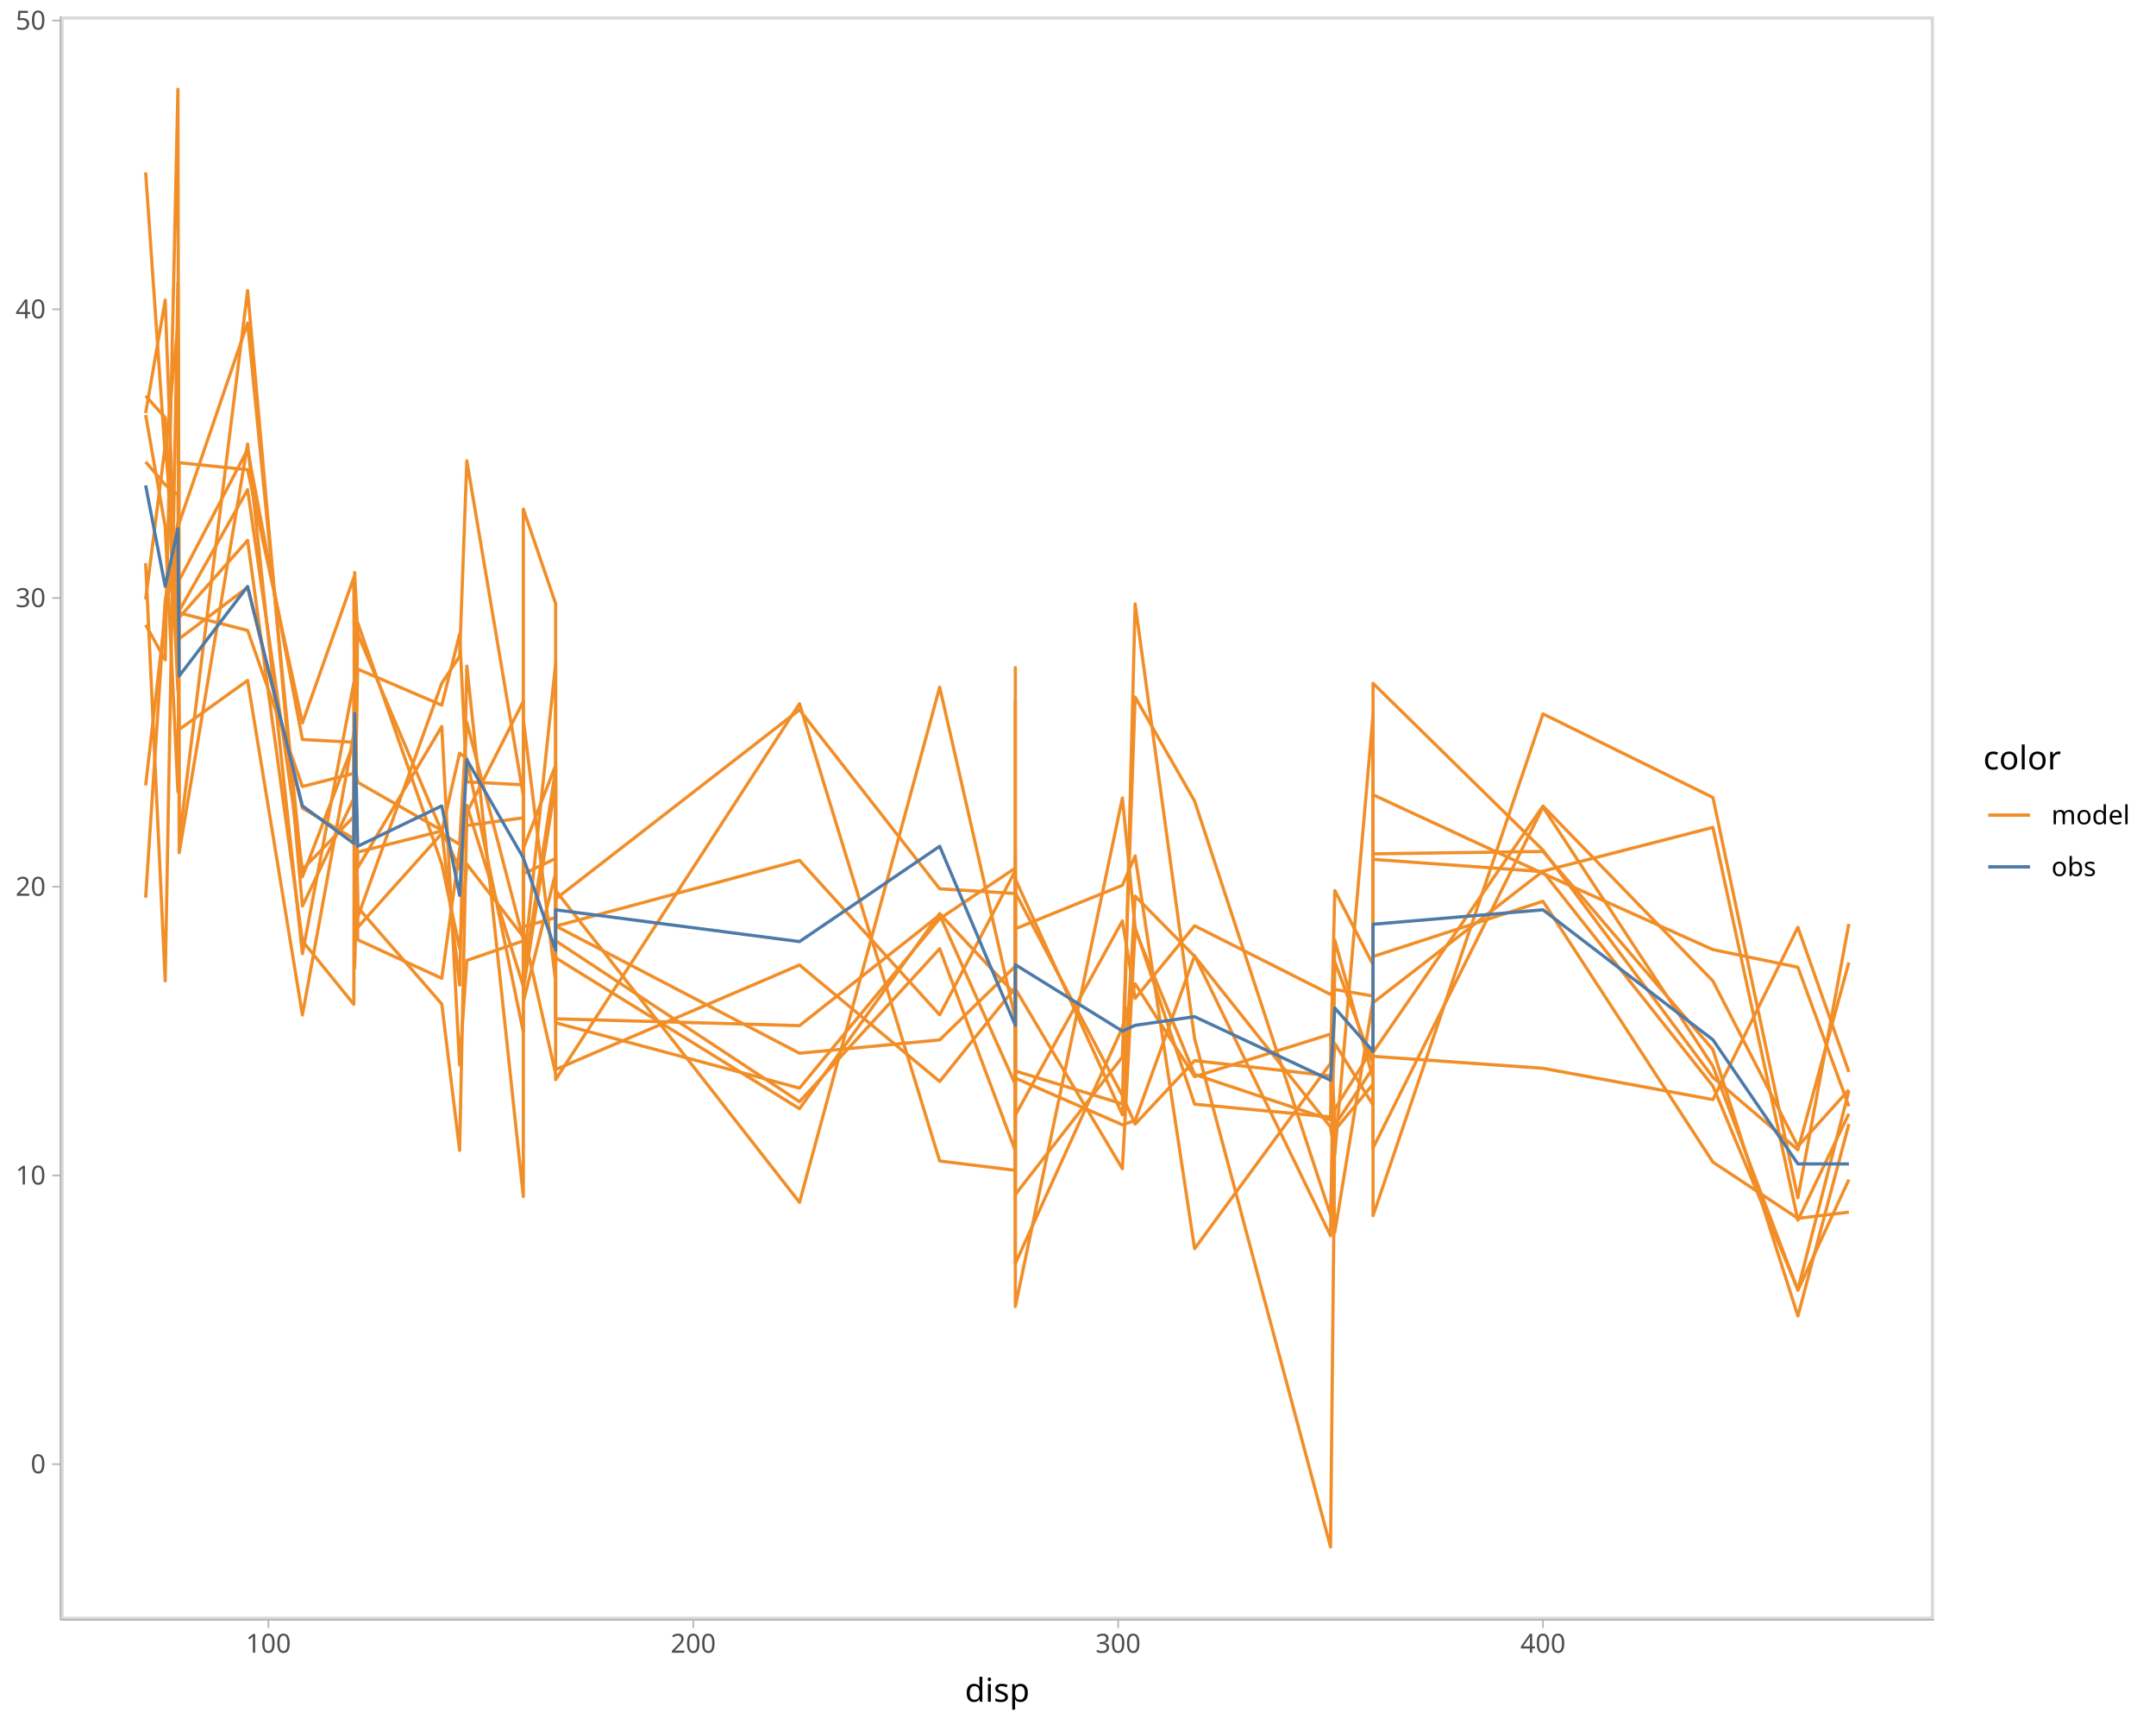
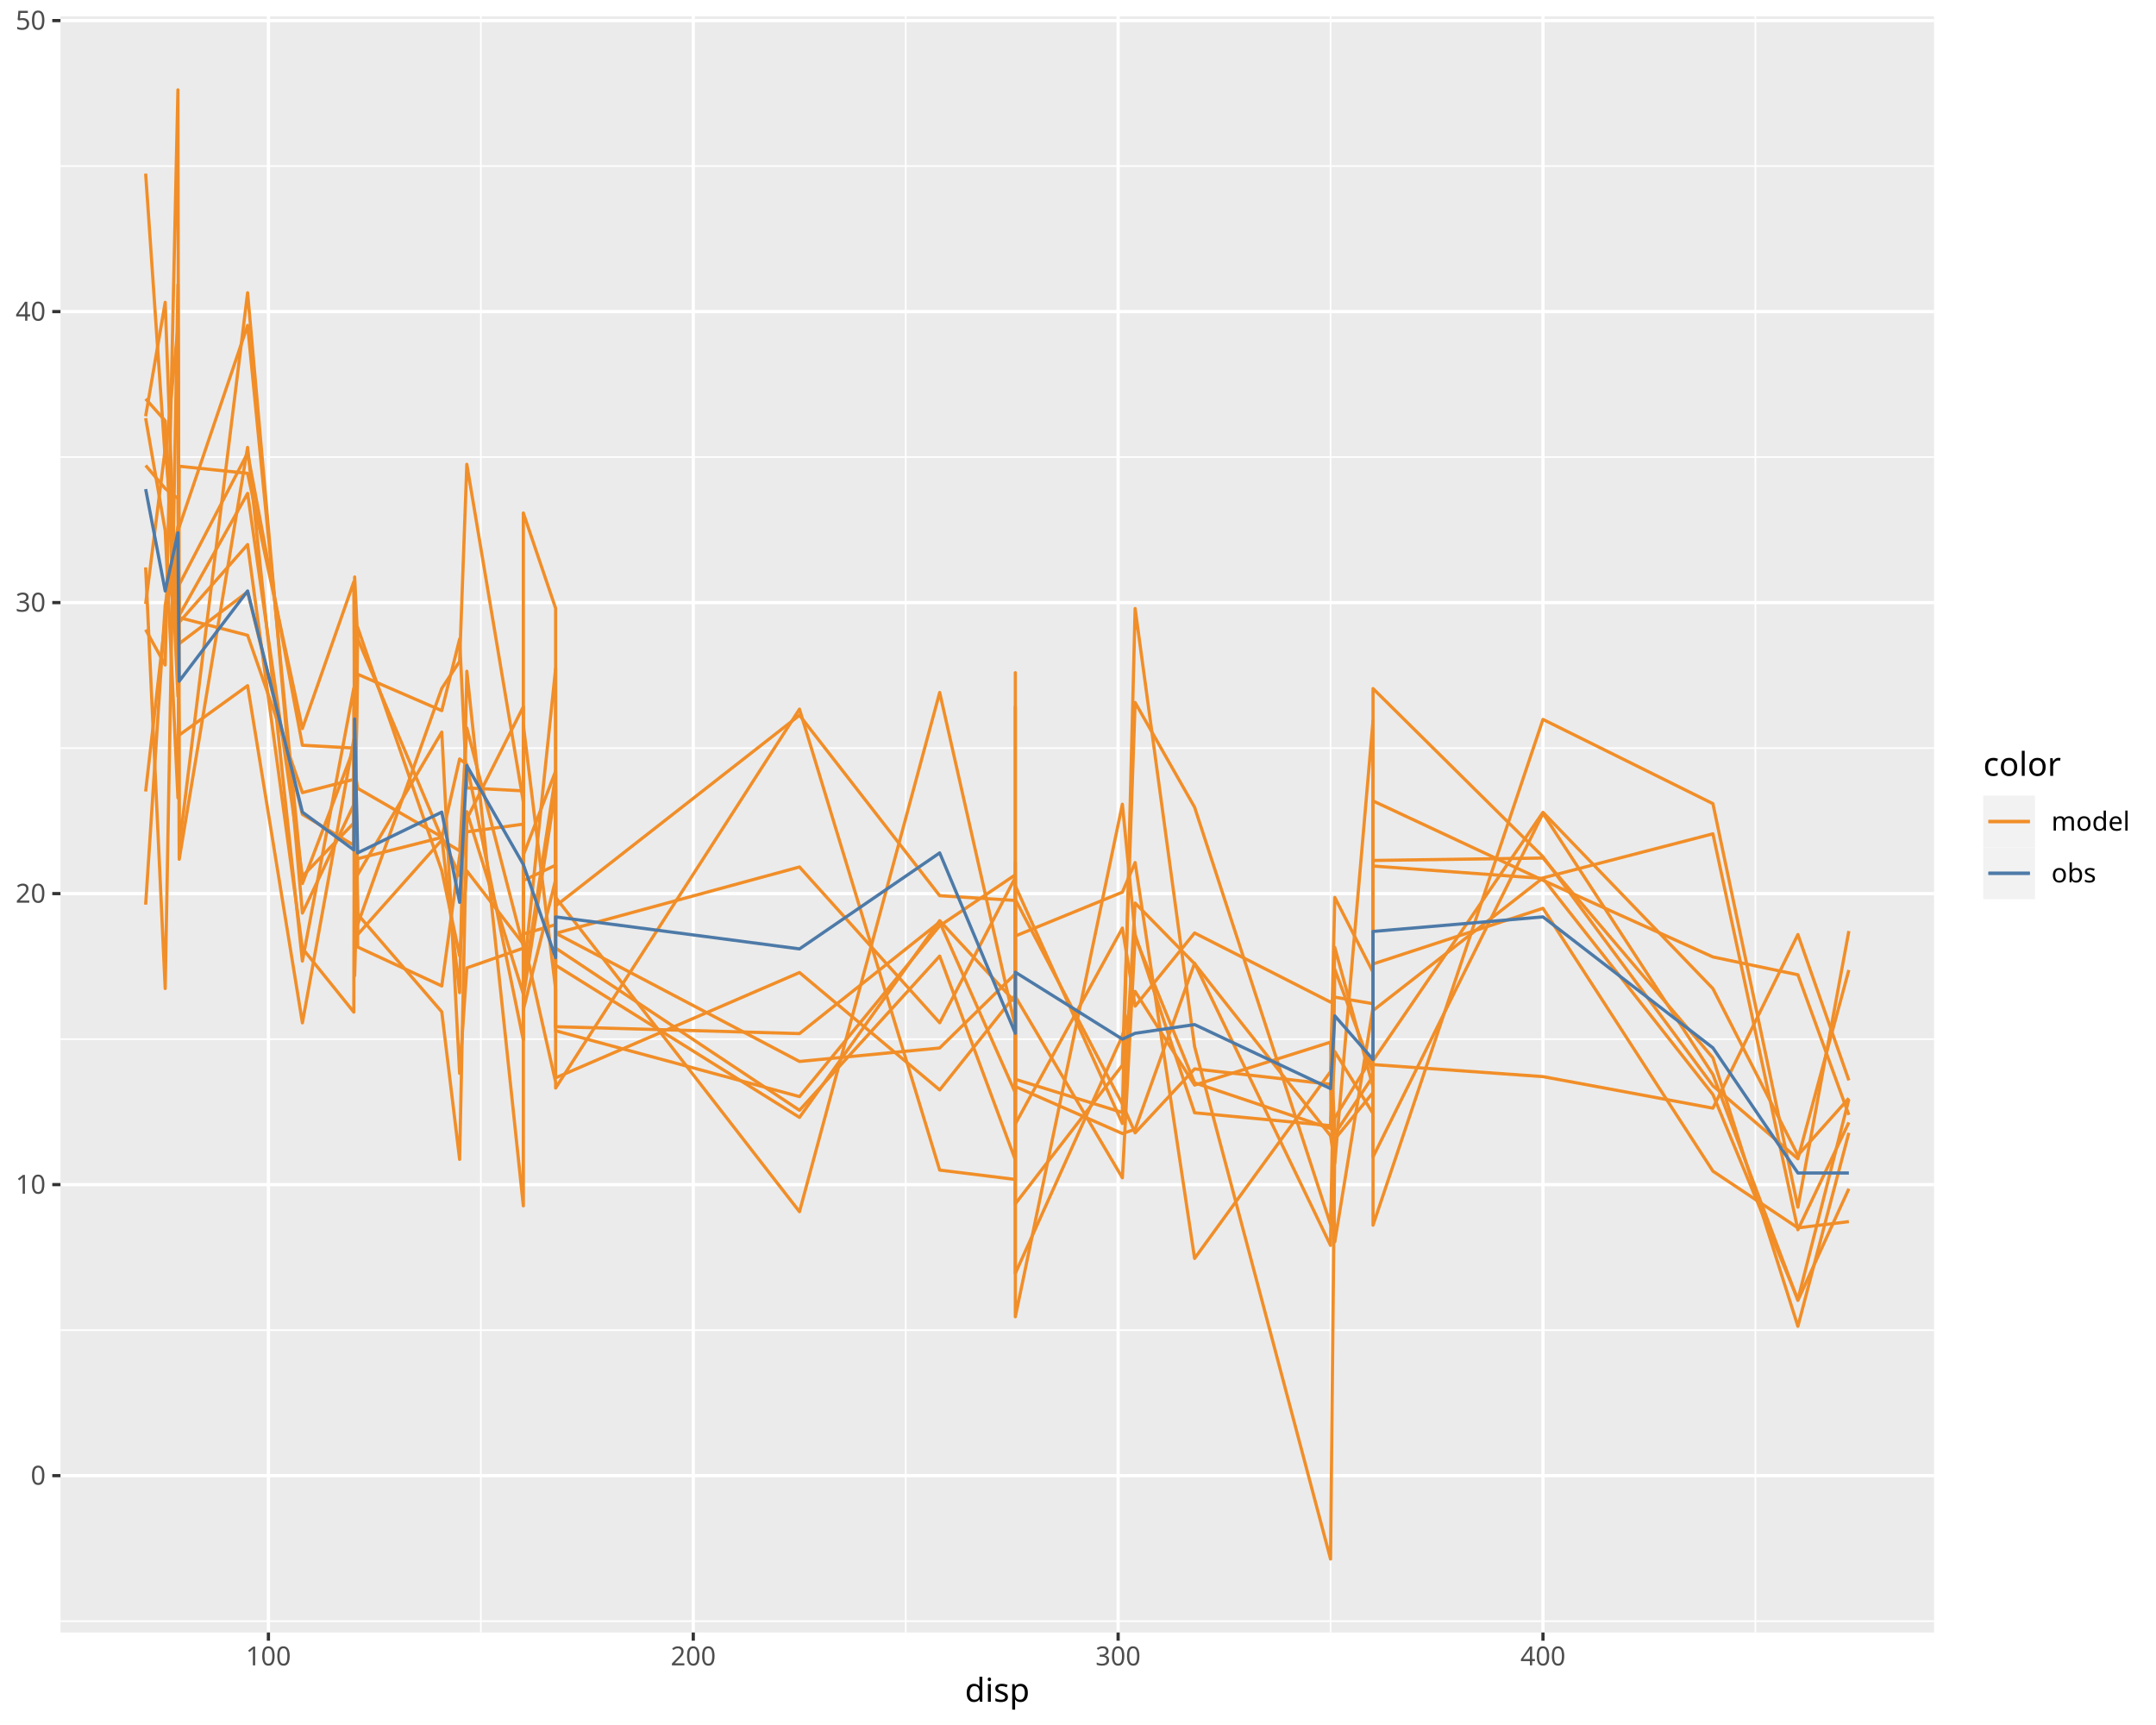
<svg xmlns="http://www.w3.org/2000/svg" class="svglite" data-engine-version="2.0" width="720.00pt" height="576.00pt" viewBox="0 0 720.00 576.00">
  <defs>
    <style type="text/css">
    .svglite line, .svglite polyline, .svglite polygon, .svglite path, .svglite rect, .svglite circle {
      fill: none;
      stroke: #000000;
      stroke-linecap: round;
      stroke-linejoin: round;
      stroke-miterlimit: 10.00;
    }
  </style>
  </defs>
  <rect width="100%" height="100%" style="stroke: none; fill: #FFFFFF;" />
  <defs>
    <clipPath id="cpMC4wMHw3MjAuMDB8MC4wMHw1NzYuMDA=">
      <rect x="0.00" y="0.00" width="720.00" height="576.00" />
    </clipPath>
  </defs>
  <g clip-path="url(#cpMC4wMHw3MjAuMDB8MC4wMHw1NzYuMDA=)">
    <rect x="0.00" y="0.00" width="720.00" height="576.00" style="stroke-width: 1.07; stroke: #FFFFFF; fill: #FFFFFF;" />
  </g>
  <defs>
-     <clipPath id="cpMjAuMjB8NjQ1Ljg3fDUuNDh8NTQwLjg4">
-       <rect x="20.20" y="5.48" width="625.67" height="535.40" />
+     <clipPath id="cpMjAuMjB8NjQ1Ljg3fDUuNDh8NTQ1LjEx">
+       <rect x="20.20" y="5.48" width="625.67" height="539.63" />
    </clipPath>
  </defs>
-   <g clip-path="url(#cpMjAuMjB8NjQ1Ljg3fDUuNDh8NTQwLjg4)">
-     <rect x="20.20" y="5.48" width="625.67" height="535.40" style="stroke-width: 1.07; stroke: none; fill: #FFFFFF;" />
-     <polyline points="48.64,188.02 55.17,327.53 59.42,94.38 59.85,204.65 82.69,210.51 100.99,262.63 118.16,258.24 118.44,191.21 119.44,211.65 147.53,277.67 153.49,251.48 155.90,253.34 174.77,344.64 174.77,309.45 185.55,306.37 185.55,297.32 266.99,401.47 313.81,229.46 339.07,340.24 339.07,331.35 339.07,293.50 374.82,372.25 379.08,299.22 398.94,319.32 444.34,376.32 445.76,385.36 458.53,238.75 458.53,319.39 515.28,300.95 572.03,388.04 600.41,406.83 617.43,404.75 " style="stroke-width: 1.07; stroke: #F18E28; stroke-linecap: butt;" />
-     <polyline points="48.64,299.74 55.17,200.63 59.42,174.46 59.85,174.61 82.69,107.85 100.99,292.75 118.16,248.04 118.44,255.06 119.44,261.21 147.53,277.29 153.49,290.15 155.90,275.63 174.77,273.08 174.77,334.58 185.55,291.50 185.55,340.19 266.99,342.47 313.81,305.52 339.07,362.09 339.07,359.81 339.07,330.18 374.82,390.25 379.08,310.54 398.94,358.77 444.34,373.93 445.76,313.92 458.53,360.14 458.53,228.17 515.28,283.88 572.03,359.75 600.41,383.94 617.43,321.39 " style="stroke-width: 1.07; stroke: #F18E28; stroke-linecap: butt;" />
-     <polyline points="48.64,200.15 55.17,148.77 59.42,192.58 59.85,203.91 82.69,163.50 100.99,290.33 118.16,272.69 118.44,230.60 119.44,302.92 147.53,335.25 153.49,384.13 155.90,271.34 174.77,234.17 174.77,323.87 185.55,221.57 185.55,314.12 266.99,367.86 313.81,316.79 339.07,384.30 339.07,222.91 339.07,398.86 374.82,352.95 379.08,232.77 398.94,267.48 444.34,405.69 445.76,370.37 458.53,349.86 458.53,352.72 515.28,356.72 572.03,367.17 600.41,309.65 617.43,357.95 " style="stroke-width: 1.07; stroke: #F18E28; stroke-linecap: butt;" />
-     <polyline points="48.64,138.56 55.17,175.87 59.42,264.38 59.85,193.74 82.69,150.09 100.99,246.94 118.16,247.85 118.44,323.24 119.44,284.52 147.53,277.47 153.49,328.90 155.90,222.42 174.77,399.53 174.77,283.34 185.55,255.53 185.55,341.52 266.99,363.34 313.81,306.76 339.07,289.86 339.07,285.94 339.07,310.13 374.82,295.62 379.08,285.80 398.94,416.95 444.34,355.05 445.76,297.36 458.53,322.15 458.53,383.33 515.28,269.52 572.03,356.01 600.41,430.85 617.43,393.87 " style="stroke-width: 1.07; stroke: #F18E28; stroke-linecap: butt;" />
-     <polyline points="48.64,57.57 55.17,151.85 59.42,108.51 59.85,280.49 82.69,97.03 100.99,302.54 118.16,266.60 118.44,221.92 119.44,306.32 147.53,228.11 153.49,219.15 155.90,153.87 174.77,265.76 174.77,240.20 185.55,327.69 185.55,357.12 266.99,322.23 313.81,361.12 339.07,329.72 339.07,234.19 339.07,421.91 374.82,343.16 379.08,328.50 398.94,359.52 444.34,345.30 445.76,375.70 458.53,356.56 458.53,351.41 515.28,269.15 572.03,327.57 600.41,382.78 617.43,363.88 " style="stroke-width: 1.07; stroke: #F18E28; stroke-linecap: butt;" />
-     <polyline points="48.64,137.94 55.17,100.20 59.42,216.92 59.85,243.57 82.69,227.21 100.99,338.91 118.16,244.97 118.44,270.38 119.44,223.41 147.53,235.47 153.49,211.74 155.90,261.07 174.77,262.06 174.77,291.77 185.55,286.66 185.55,309.25 266.99,287.27 313.81,338.88 339.07,290.73 339.07,318.26 339.07,360.00 374.82,375.58 379.08,374.17 398.94,319.13 444.34,412.63 445.76,321.19 458.53,355.31 458.53,265.38 515.28,291.67 572.03,317.08 600.41,322.98 617.43,369.40 " style="stroke-width: 1.07; stroke: #F18E28; stroke-linecap: butt;" />
-     <polyline points="48.64,132.18 55.17,139.47 59.42,230.71 59.85,154.51 82.69,156.84 100.99,241.39 118.16,192.81 118.44,249.75 119.44,289.80 147.53,242.58 153.49,355.63 155.90,320.71 174.77,314.16 174.77,311.08 185.55,358.50 185.55,360.51 266.99,234.98 313.81,387.68 339.07,390.78 339.07,352.56 339.07,357.61 374.82,368.61 379.08,201.65 398.94,346.79 444.34,516.54 445.76,377.39 458.53,362.00 458.53,405.93 515.28,238.38 572.03,266.29 600.41,399.96 617.43,308.49 " style="stroke-width: 1.07; stroke: #F18E28; stroke-linecap: butt;" />
-     <polyline points="48.64,208.64 55.17,220.35 59.42,29.82 59.85,284.71 82.69,148.27 100.99,318.44 118.16,228.01 118.44,295.50 119.44,207.88 147.53,288.51 153.49,316.66 155.90,288.55 174.77,312.80 174.77,330.37 185.55,261.47 185.55,309.19 266.99,351.69 313.81,347.24 339.07,322.65 339.07,395.07 339.07,436.28 374.82,266.47 379.08,309.71 398.94,368.70 444.34,372.97 445.76,348.43 458.53,368.98 458.53,285.11 515.28,284.31 572.03,350.50 600.41,439.42 617.43,375.35 " style="stroke-width: 1.07; stroke: #F18E28; stroke-linecap: butt;" />
-     <polyline points="48.64,154.24 55.17,161.88 59.42,165.21 59.85,213.27 82.69,196.12 100.99,269.83 118.16,280.06 118.44,219.69 119.44,309.67 147.53,278.33 153.49,281.94 155.90,241.22 174.77,313.66 174.77,326.81 185.55,256.90 185.55,300.19 266.99,237.00 313.81,296.78 339.07,298.35 339.07,352.79 339.07,298.02 374.82,365.84 379.08,375.36 398.94,354.17 444.34,359.26 445.76,411.44 458.53,333.88 458.53,286.95 515.28,291.06 572.03,362.66 600.41,430.57 617.43,364.24 " style="stroke-width: 1.07; stroke: #F18E28; stroke-linecap: butt;" />
-     <polyline points="48.64,262.26 55.17,205.39 59.42,178.15 59.85,206.19 82.69,180.44 100.99,314.21 118.16,335.35 118.44,206.11 119.44,313.79 147.53,326.68 153.49,283.60 155.90,268.95 174.77,329.35 174.77,169.99 185.55,201.55 185.55,319.81 266.99,370.22 313.81,305.05 339.07,332.07 339.07,311.21 339.07,372.39 374.82,307.51 379.08,333.38 398.94,309.13 444.34,332.04 445.76,330.39 458.53,332.58 458.53,334.83 515.28,290.88 572.03,276.28 600.41,407.45 617.43,371.89 " style="stroke-width: 1.07; stroke: #F18E28; stroke-linecap: butt;" />
-     <polyline points="48.64,162.08 55.17,195.82 59.42,176.54 59.85,225.71 82.69,195.82 100.99,269.10 118.16,281.63 118.44,238.24 119.44,282.59 147.53,269.10 153.49,298.98 155.90,253.67 174.77,286.45 174.77,286.45 185.55,317.30 185.55,303.80 266.99,314.41 313.81,282.59 339.07,342.37 339.07,330.80 339.07,322.12 374.82,344.30 379.08,342.37 398.94,339.48 444.34,360.69 445.76,336.58 458.53,351.05 458.53,308.62 515.28,303.80 572.03,347.19 600.41,388.65 617.43,388.65 " style="stroke-width: 1.07; stroke: #4D7AA8; stroke-linecap: butt;" />
-     <rect x="20.20" y="5.48" width="625.67" height="535.40" style="stroke-width: 2.13; stroke: #D9D9D9;" />
+   <g clip-path="url(#cpMjAuMjB8NjQ1Ljg3fDUuNDh8NTQ1LjEx)">
+     <rect x="20.20" y="5.48" width="625.67" height="539.63" style="stroke-width: 1.07; stroke: none; fill: #EBEBEB;" />
+     <polyline points="20.20,541.32 645.87,541.32 " style="stroke-width: 0.53; stroke: #FFFFFF; stroke-linecap: butt;" />
+     <polyline points="20.20,444.15 645.87,444.15 " style="stroke-width: 0.53; stroke: #FFFFFF; stroke-linecap: butt;" />
+     <polyline points="20.20,346.98 645.87,346.98 " style="stroke-width: 0.53; stroke: #FFFFFF; stroke-linecap: butt;" />
+     <polyline points="20.20,249.80 645.87,249.80 " style="stroke-width: 0.53; stroke: #FFFFFF; stroke-linecap: butt;" />
+     <polyline points="20.20,152.63 645.87,152.63 " style="stroke-width: 0.53; stroke: #FFFFFF; stroke-linecap: butt;" />
+     <polyline points="20.20,55.46 645.87,55.46 " style="stroke-width: 0.53; stroke: #FFFFFF; stroke-linecap: butt;" />
+     <polyline points="160.58,545.11 160.58,5.48 " style="stroke-width: 0.53; stroke: #FFFFFF; stroke-linecap: butt;" />
+     <polyline points="302.46,545.11 302.46,5.48 " style="stroke-width: 0.53; stroke: #FFFFFF; stroke-linecap: butt;" />
+     <polyline points="444.34,545.11 444.34,5.48 " style="stroke-width: 0.53; stroke: #FFFFFF; stroke-linecap: butt;" />
+     <polyline points="586.22,545.11 586.22,5.48 " style="stroke-width: 0.53; stroke: #FFFFFF; stroke-linecap: butt;" />
+     <polyline points="20.20,492.74 645.87,492.74 " style="stroke-width: 1.07; stroke: #FFFFFF; stroke-linecap: butt;" />
+     <polyline points="20.20,395.56 645.87,395.56 " style="stroke-width: 1.07; stroke: #FFFFFF; stroke-linecap: butt;" />
+     <polyline points="20.20,298.39 645.87,298.39 " style="stroke-width: 1.07; stroke: #FFFFFF; stroke-linecap: butt;" />
+     <polyline points="20.20,201.22 645.87,201.22 " style="stroke-width: 1.07; stroke: #FFFFFF; stroke-linecap: butt;" />
+     <polyline points="20.20,104.04 645.87,104.04 " style="stroke-width: 1.07; stroke: #FFFFFF; stroke-linecap: butt;" />
+     <polyline points="20.20,6.87 645.87,6.87 " style="stroke-width: 1.07; stroke: #FFFFFF; stroke-linecap: butt;" />
+     <polyline points="89.64,545.11 89.64,5.48 " style="stroke-width: 1.07; stroke: #FFFFFF; stroke-linecap: butt;" />
+     <polyline points="231.52,545.11 231.52,5.48 " style="stroke-width: 1.07; stroke: #FFFFFF; stroke-linecap: butt;" />
+     <polyline points="373.40,545.11 373.40,5.48 " style="stroke-width: 1.07; stroke: #FFFFFF; stroke-linecap: butt;" />
+     <polyline points="515.28,545.11 515.28,5.48 " style="stroke-width: 1.07; stroke: #FFFFFF; stroke-linecap: butt;" />
+     <polyline points="48.64,189.46 55.17,330.08 59.42,95.09 59.85,206.22 82.69,212.13 100.99,264.67 118.16,260.24 118.44,192.67 119.44,213.28 147.53,279.82 153.49,253.43 155.90,255.30 174.77,347.32 174.77,311.86 185.55,308.75 185.55,299.63 266.99,404.60 313.81,231.23 339.07,342.89 339.07,333.93 339.07,295.78 374.82,375.15 379.08,301.54 398.94,321.81 444.34,379.26 445.76,388.36 458.53,240.60 458.53,321.88 515.28,303.29 572.03,391.06 600.41,410.00 617.43,407.91 " style="stroke-width: 1.07; stroke: #F18E28; stroke-linecap: butt;" />
+     <polyline points="48.64,302.07 55.17,202.18 59.42,175.79 59.85,175.95 82.69,108.66 100.99,295.02 118.16,249.96 118.44,257.04 119.44,263.23 147.53,279.44 153.49,292.40 155.90,277.76 174.77,275.19 174.77,337.18 185.55,293.76 185.55,342.83 266.99,345.13 313.81,307.89 339.07,364.91 339.07,362.62 339.07,332.75 374.82,393.29 379.08,312.96 398.94,361.56 444.34,376.84 445.76,316.36 458.53,362.94 458.53,229.93 515.28,286.08 572.03,362.55 600.41,386.93 617.43,323.89 " style="stroke-width: 1.07; stroke: #F18E28; stroke-linecap: butt;" />
+     <polyline points="48.64,201.68 55.17,149.91 59.42,194.06 59.85,205.48 82.69,164.75 100.99,292.59 118.16,274.80 118.44,232.38 119.44,305.28 147.53,337.86 153.49,387.12 155.90,273.44 174.77,235.98 174.77,326.39 185.55,223.28 185.55,316.56 266.99,370.73 313.81,319.25 339.07,387.29 339.07,224.63 339.07,401.97 374.82,355.69 379.08,234.57 398.94,269.55 444.34,408.85 445.76,373.26 458.53,352.58 458.53,355.47 515.28,359.50 572.03,370.03 600.41,312.05 617.43,360.74 " style="stroke-width: 1.07; stroke: #F18E28; stroke-linecap: butt;" />
+     <polyline points="48.64,139.62 55.17,177.22 59.42,266.43 59.85,195.23 82.69,151.24 100.99,248.85 118.16,249.77 118.44,325.76 119.44,286.73 147.53,279.62 153.49,331.45 155.90,224.14 174.77,402.64 174.77,285.54 185.55,257.50 185.55,344.18 266.99,366.17 313.81,309.14 339.07,292.11 339.07,288.16 339.07,312.54 374.82,297.91 379.08,288.02 398.94,420.20 444.34,357.82 445.76,299.67 458.53,324.66 458.53,386.31 515.28,271.61 572.03,358.79 600.41,434.22 617.43,396.94 " style="stroke-width: 1.07; stroke: #F18E28; stroke-linecap: butt;" />
+     <polyline points="48.64,57.98 55.17,153.00 59.42,109.33 59.85,282.67 82.69,97.76 100.99,304.89 118.16,268.67 118.44,223.63 119.44,308.70 147.53,229.87 153.49,220.84 155.90,155.05 174.77,267.82 174.77,242.05 185.55,330.24 185.55,359.90 266.99,324.74 313.81,363.94 339.07,332.29 339.07,235.99 339.07,425.21 374.82,345.83 379.08,331.05 398.94,362.32 444.34,347.99 445.76,378.63 458.53,359.33 458.53,354.15 515.28,271.24 572.03,330.11 600.41,385.76 617.43,366.71 " style="stroke-width: 1.07; stroke: #F18E28; stroke-linecap: butt;" />
+     <polyline points="48.64,138.99 55.17,100.95 59.42,218.59 59.85,245.45 82.69,228.96 100.99,341.54 118.16,246.87 118.44,272.47 119.44,225.13 147.53,237.29 153.49,213.37 155.90,263.09 174.77,264.08 174.77,294.03 185.55,288.89 185.55,311.65 266.99,289.50 313.81,341.52 339.07,292.99 339.07,320.74 339.07,362.81 374.82,378.51 379.08,377.09 398.94,321.61 444.34,415.85 445.76,323.68 458.53,358.08 458.53,267.44 515.28,293.94 572.03,319.54 600.41,325.49 617.43,372.28 " style="stroke-width: 1.07; stroke: #F18E28; stroke-linecap: butt;" />
+     <polyline points="48.64,133.18 55.17,140.53 59.42,232.49 59.85,155.69 82.69,158.04 100.99,243.26 118.16,194.29 118.44,251.68 119.44,292.05 147.53,244.46 153.49,358.40 155.90,323.20 174.77,316.60 174.77,313.50 185.55,361.29 185.55,363.31 266.99,236.79 313.81,390.71 339.07,393.83 339.07,355.30 339.07,360.39 374.82,371.48 379.08,203.20 398.94,349.49 444.34,520.58 445.76,380.33 458.53,364.82 458.53,409.10 515.28,240.22 572.03,268.35 600.41,403.08 617.43,310.88 " style="stroke-width: 1.07; stroke: #F18E28; stroke-linecap: butt;" />
+     <polyline points="48.64,210.25 55.17,222.05 59.42,30.01 59.85,286.92 82.69,149.39 100.99,320.92 118.16,229.77 118.44,297.80 119.44,209.48 147.53,290.75 153.49,319.12 155.90,290.79 174.77,315.23 174.77,332.94 185.55,263.49 185.55,311.60 266.99,354.43 313.81,349.94 339.07,325.16 339.07,398.15 339.07,439.69 374.82,268.54 379.08,312.12 398.94,371.57 444.34,375.88 445.76,351.14 458.53,371.85 458.53,287.32 515.28,286.51 572.03,353.23 600.41,442.86 617.43,378.27 " style="stroke-width: 1.07; stroke: #F18E28; stroke-linecap: butt;" />
+     <polyline points="48.64,155.42 55.17,163.12 59.42,166.48 59.85,214.91 82.69,197.63 100.99,271.92 118.16,282.23 118.44,221.38 119.44,312.07 147.53,280.49 153.49,284.12 155.90,243.09 174.77,316.10 174.77,329.35 185.55,258.89 185.55,302.52 266.99,238.83 313.81,299.08 339.07,300.67 339.07,355.53 339.07,300.33 374.82,368.69 379.08,378.28 398.94,356.92 444.34,362.06 445.76,414.65 458.53,336.47 458.53,289.18 515.28,293.32 572.03,365.48 600.41,433.94 617.43,367.08 " style="stroke-width: 1.07; stroke: #F18E28; stroke-linecap: butt;" />
+     <polyline points="48.64,264.29 55.17,206.97 59.42,179.51 59.85,207.78 82.69,181.83 100.99,316.66 118.16,337.96 118.44,207.70 119.44,316.23 147.53,329.22 153.49,285.80 155.90,271.04 174.77,331.92 174.77,171.29 185.55,203.11 185.55,322.30 266.99,373.11 313.81,307.42 339.07,334.65 339.07,313.63 339.07,375.30 374.82,309.90 379.08,335.97 398.94,311.53 444.34,334.62 445.76,332.96 458.53,335.16 458.53,337.43 515.28,293.14 572.03,278.42 600.41,410.63 617.43,374.79 " style="stroke-width: 1.07; stroke: #F18E28; stroke-linecap: butt;" />
+     <polyline points="48.64,163.32 55.17,197.33 59.42,177.89 59.85,227.45 82.69,197.33 100.99,271.18 118.16,283.81 118.44,240.09 119.44,284.79 147.53,271.18 153.49,301.30 155.90,255.63 174.77,288.67 174.77,288.67 185.55,319.77 185.55,306.16 266.99,316.85 313.81,284.79 339.07,345.03 339.07,333.37 339.07,324.63 374.82,346.98 379.08,345.03 398.94,342.12 444.34,363.50 445.76,339.20 458.53,353.78 458.53,311.02 515.28,306.16 572.03,349.89 600.41,391.68 617.43,391.68 " style="stroke-width: 1.07; stroke: #4D7AA8; stroke-linecap: butt;" />
  </g>
  <g clip-path="url(#cpMC4wMHw3MjAuMDB8MC4wMHw1NzYuMDA=)">
-     <polyline points="20.20,540.88 645.87,540.88 " style="stroke-width: 0.53; stroke: #B3B3B3; stroke-linecap: butt;" />
-     <polyline points="89.64,543.62 89.64,540.88 " style="stroke-width: 0.53; stroke: #B3B3B3; stroke-linecap: butt;" />
-     <polyline points="231.52,543.62 231.52,540.88 " style="stroke-width: 0.53; stroke: #B3B3B3; stroke-linecap: butt;" />
-     <polyline points="373.40,543.62 373.40,540.88 " style="stroke-width: 0.53; stroke: #B3B3B3; stroke-linecap: butt;" />
-     <polyline points="515.28,543.62 515.28,540.88 " style="stroke-width: 0.53; stroke: #B3B3B3; stroke-linecap: butt;" />
-     <text x="89.64" y="551.87" text-anchor="middle" style="font-size: 8.80px; fill: #4D4D4D; font-family: sans;" textLength="14.68px" lengthAdjust="spacingAndGlyphs">100</text>
-     <text x="231.52" y="551.87" text-anchor="middle" style="font-size: 8.80px; fill: #4D4D4D; font-family: sans;" textLength="14.68px" lengthAdjust="spacingAndGlyphs">200</text>
-     <text x="373.40" y="551.87" text-anchor="middle" style="font-size: 8.80px; fill: #4D4D4D; font-family: sans;" textLength="14.68px" lengthAdjust="spacingAndGlyphs">300</text>
-     <text x="515.28" y="551.87" text-anchor="middle" style="font-size: 8.80px; fill: #4D4D4D; font-family: sans;" textLength="14.68px" lengthAdjust="spacingAndGlyphs">400</text>
-     <polyline points="20.20,540.88 20.20,5.48 " style="stroke-width: 0.53; stroke: #B3B3B3; stroke-linecap: butt;" />
-     <text x="15.27" y="491.94" text-anchor="end" style="font-size: 8.80px; fill: #4D4D4D; font-family: sans;" textLength="4.89px" lengthAdjust="spacingAndGlyphs">0</text>
-     <text x="15.27" y="395.53" text-anchor="end" style="font-size: 8.80px; fill: #4D4D4D; font-family: sans;" textLength="9.79px" lengthAdjust="spacingAndGlyphs">10</text>
-     <text x="15.27" y="299.12" text-anchor="end" style="font-size: 8.80px; fill: #4D4D4D; font-family: sans;" textLength="9.79px" lengthAdjust="spacingAndGlyphs">20</text>
-     <text x="15.27" y="202.71" text-anchor="end" style="font-size: 8.80px; fill: #4D4D4D; font-family: sans;" textLength="9.79px" lengthAdjust="spacingAndGlyphs">30</text>
-     <text x="15.27" y="106.30" text-anchor="end" style="font-size: 8.80px; fill: #4D4D4D; font-family: sans;" textLength="9.79px" lengthAdjust="spacingAndGlyphs">40</text>
-     <text x="15.27" y="9.89" text-anchor="end" style="font-size: 8.80px; fill: #4D4D4D; font-family: sans;" textLength="9.79px" lengthAdjust="spacingAndGlyphs">50</text>
-     <polyline points="17.46,488.91 20.20,488.91 " style="stroke-width: 0.53; stroke: #B3B3B3; stroke-linecap: butt;" />
-     <polyline points="17.46,392.50 20.20,392.50 " style="stroke-width: 0.53; stroke: #B3B3B3; stroke-linecap: butt;" />
-     <polyline points="17.46,296.09 20.20,296.09 " style="stroke-width: 0.53; stroke: #B3B3B3; stroke-linecap: butt;" />
-     <polyline points="17.46,199.68 20.20,199.68 " style="stroke-width: 0.53; stroke: #B3B3B3; stroke-linecap: butt;" />
-     <polyline points="17.46,103.27 20.20,103.27 " style="stroke-width: 0.53; stroke: #B3B3B3; stroke-linecap: butt;" />
-     <polyline points="17.46,6.86 20.20,6.86 " style="stroke-width: 0.53; stroke: #B3B3B3; stroke-linecap: butt;" />
+     <polyline points="89.64,547.85 89.64,545.11 " style="stroke-width: 1.07; stroke: #333333; stroke-linecap: butt;" />
+     <polyline points="231.52,547.85 231.52,545.11 " style="stroke-width: 1.07; stroke: #333333; stroke-linecap: butt;" />
+     <polyline points="373.40,547.85 373.40,545.11 " style="stroke-width: 1.07; stroke: #333333; stroke-linecap: butt;" />
+     <polyline points="515.28,547.85 515.28,545.11 " style="stroke-width: 1.07; stroke: #333333; stroke-linecap: butt;" />
+     <text x="89.64" y="556.10" text-anchor="middle" style="font-size: 8.80px; fill: #4D4D4D; font-family: sans;" textLength="14.68px" lengthAdjust="spacingAndGlyphs">100</text>
+     <text x="231.52" y="556.10" text-anchor="middle" style="font-size: 8.80px; fill: #4D4D4D; font-family: sans;" textLength="14.68px" lengthAdjust="spacingAndGlyphs">200</text>
+     <text x="373.40" y="556.10" text-anchor="middle" style="font-size: 8.80px; fill: #4D4D4D; font-family: sans;" textLength="14.68px" lengthAdjust="spacingAndGlyphs">300</text>
+     <text x="515.28" y="556.10" text-anchor="middle" style="font-size: 8.80px; fill: #4D4D4D; font-family: sans;" textLength="14.68px" lengthAdjust="spacingAndGlyphs">400</text>
+     <text x="15.27" y="495.76" text-anchor="end" style="font-size: 8.80px; fill: #4D4D4D; font-family: sans;" textLength="4.89px" lengthAdjust="spacingAndGlyphs">0</text>
+     <text x="15.27" y="398.59" text-anchor="end" style="font-size: 8.80px; fill: #4D4D4D; font-family: sans;" textLength="9.79px" lengthAdjust="spacingAndGlyphs">10</text>
+     <text x="15.27" y="301.42" text-anchor="end" style="font-size: 8.80px; fill: #4D4D4D; font-family: sans;" textLength="9.79px" lengthAdjust="spacingAndGlyphs">20</text>
+     <text x="15.27" y="204.24" text-anchor="end" style="font-size: 8.80px; fill: #4D4D4D; font-family: sans;" textLength="9.79px" lengthAdjust="spacingAndGlyphs">30</text>
+     <text x="15.27" y="107.07" text-anchor="end" style="font-size: 8.80px; fill: #4D4D4D; font-family: sans;" textLength="9.79px" lengthAdjust="spacingAndGlyphs">40</text>
+     <text x="15.27" y="9.90" text-anchor="end" style="font-size: 8.80px; fill: #4D4D4D; font-family: sans;" textLength="9.79px" lengthAdjust="spacingAndGlyphs">50</text>
+     <polyline points="17.46,492.74 20.20,492.74 " style="stroke-width: 1.07; stroke: #333333; stroke-linecap: butt;" />
+     <polyline points="17.46,395.56 20.20,395.56 " style="stroke-width: 1.07; stroke: #333333; stroke-linecap: butt;" />
+     <polyline points="17.46,298.39 20.20,298.39 " style="stroke-width: 1.07; stroke: #333333; stroke-linecap: butt;" />
+     <polyline points="17.46,201.22 20.20,201.22 " style="stroke-width: 1.07; stroke: #333333; stroke-linecap: butt;" />
+     <polyline points="17.46,104.04 20.20,104.04 " style="stroke-width: 1.07; stroke: #333333; stroke-linecap: butt;" />
+     <polyline points="17.46,6.87 20.20,6.87 " style="stroke-width: 1.07; stroke: #333333; stroke-linecap: butt;" />
    <text x="333.04" y="568.24" text-anchor="middle" style="font-size: 11.00px; font-family: sans;" textLength="20.18px" lengthAdjust="spacingAndGlyphs">disp</text>
-     <rect x="656.83" y="242.75" width="57.69" height="60.85" style="stroke-width: 1.07; stroke: none; fill: #FFFFFF;" />
-     <text x="662.31" y="256.94" style="font-size: 11.00px; font-family: sans;" textLength="23.85px" lengthAdjust="spacingAndGlyphs">color</text>
-     <rect x="662.31" y="263.57" width="17.28" height="17.28" style="stroke-width: 1.07; stroke: none; fill: #FFFFFF;" />
-     <line x1="664.04" y1="272.21" x2="677.86" y2="272.21" style="stroke-width: 1.07; stroke: #F18E28; stroke-linecap: butt;" />
-     <line x1="664.04" y1="272.21" x2="677.86" y2="272.21" style="stroke-width: 1.07; stroke: #F18E28; stroke-linecap: butt;" />
-     <rect x="662.31" y="280.85" width="17.28" height="17.28" style="stroke-width: 1.07; stroke: none; fill: #FFFFFF;" />
-     <line x1="664.04" y1="289.49" x2="677.86" y2="289.49" style="stroke-width: 1.07; stroke: #4D7AA8; stroke-linecap: butt;" />
-     <line x1="664.04" y1="289.49" x2="677.86" y2="289.49" style="stroke-width: 1.07; stroke: #4D7AA8; stroke-linecap: butt;" />
-     <text x="685.07" y="275.23" style="font-size: 8.80px; font-family: sans;" textLength="23.97px" lengthAdjust="spacingAndGlyphs">model</text>
-     <text x="685.07" y="292.51" style="font-size: 8.80px; font-family: sans;" textLength="14.19px" lengthAdjust="spacingAndGlyphs">obs</text>
+     <rect x="656.83" y="244.87" width="57.69" height="60.85" style="stroke-width: 1.07; stroke: none; fill: #FFFFFF;" />
+     <text x="662.31" y="259.06" style="font-size: 11.00px; font-family: sans;" textLength="23.85px" lengthAdjust="spacingAndGlyphs">color</text>
+     <rect x="662.31" y="265.68" width="17.28" height="17.28" style="stroke-width: 1.07; stroke: none; fill: #F2F2F2;" />
+     <line x1="664.04" y1="274.32" x2="677.86" y2="274.32" style="stroke-width: 1.07; stroke: #F18E28; stroke-linecap: butt;" />
+     <line x1="664.04" y1="274.32" x2="677.86" y2="274.32" style="stroke-width: 1.07; stroke: #F18E28; stroke-linecap: butt;" />
+     <rect x="662.31" y="282.96" width="17.28" height="17.28" style="stroke-width: 1.07; stroke: none; fill: #F2F2F2;" />
+     <line x1="664.04" y1="291.60" x2="677.86" y2="291.60" style="stroke-width: 1.07; stroke: #4D7AA8; stroke-linecap: butt;" />
+     <line x1="664.04" y1="291.60" x2="677.86" y2="291.60" style="stroke-width: 1.07; stroke: #4D7AA8; stroke-linecap: butt;" />
+     <text x="685.07" y="277.35" style="font-size: 8.80px; font-family: sans;" textLength="23.97px" lengthAdjust="spacingAndGlyphs">model</text>
+     <text x="685.07" y="294.63" style="font-size: 8.80px; font-family: sans;" textLength="14.19px" lengthAdjust="spacingAndGlyphs">obs</text>
  </g>
</svg>
